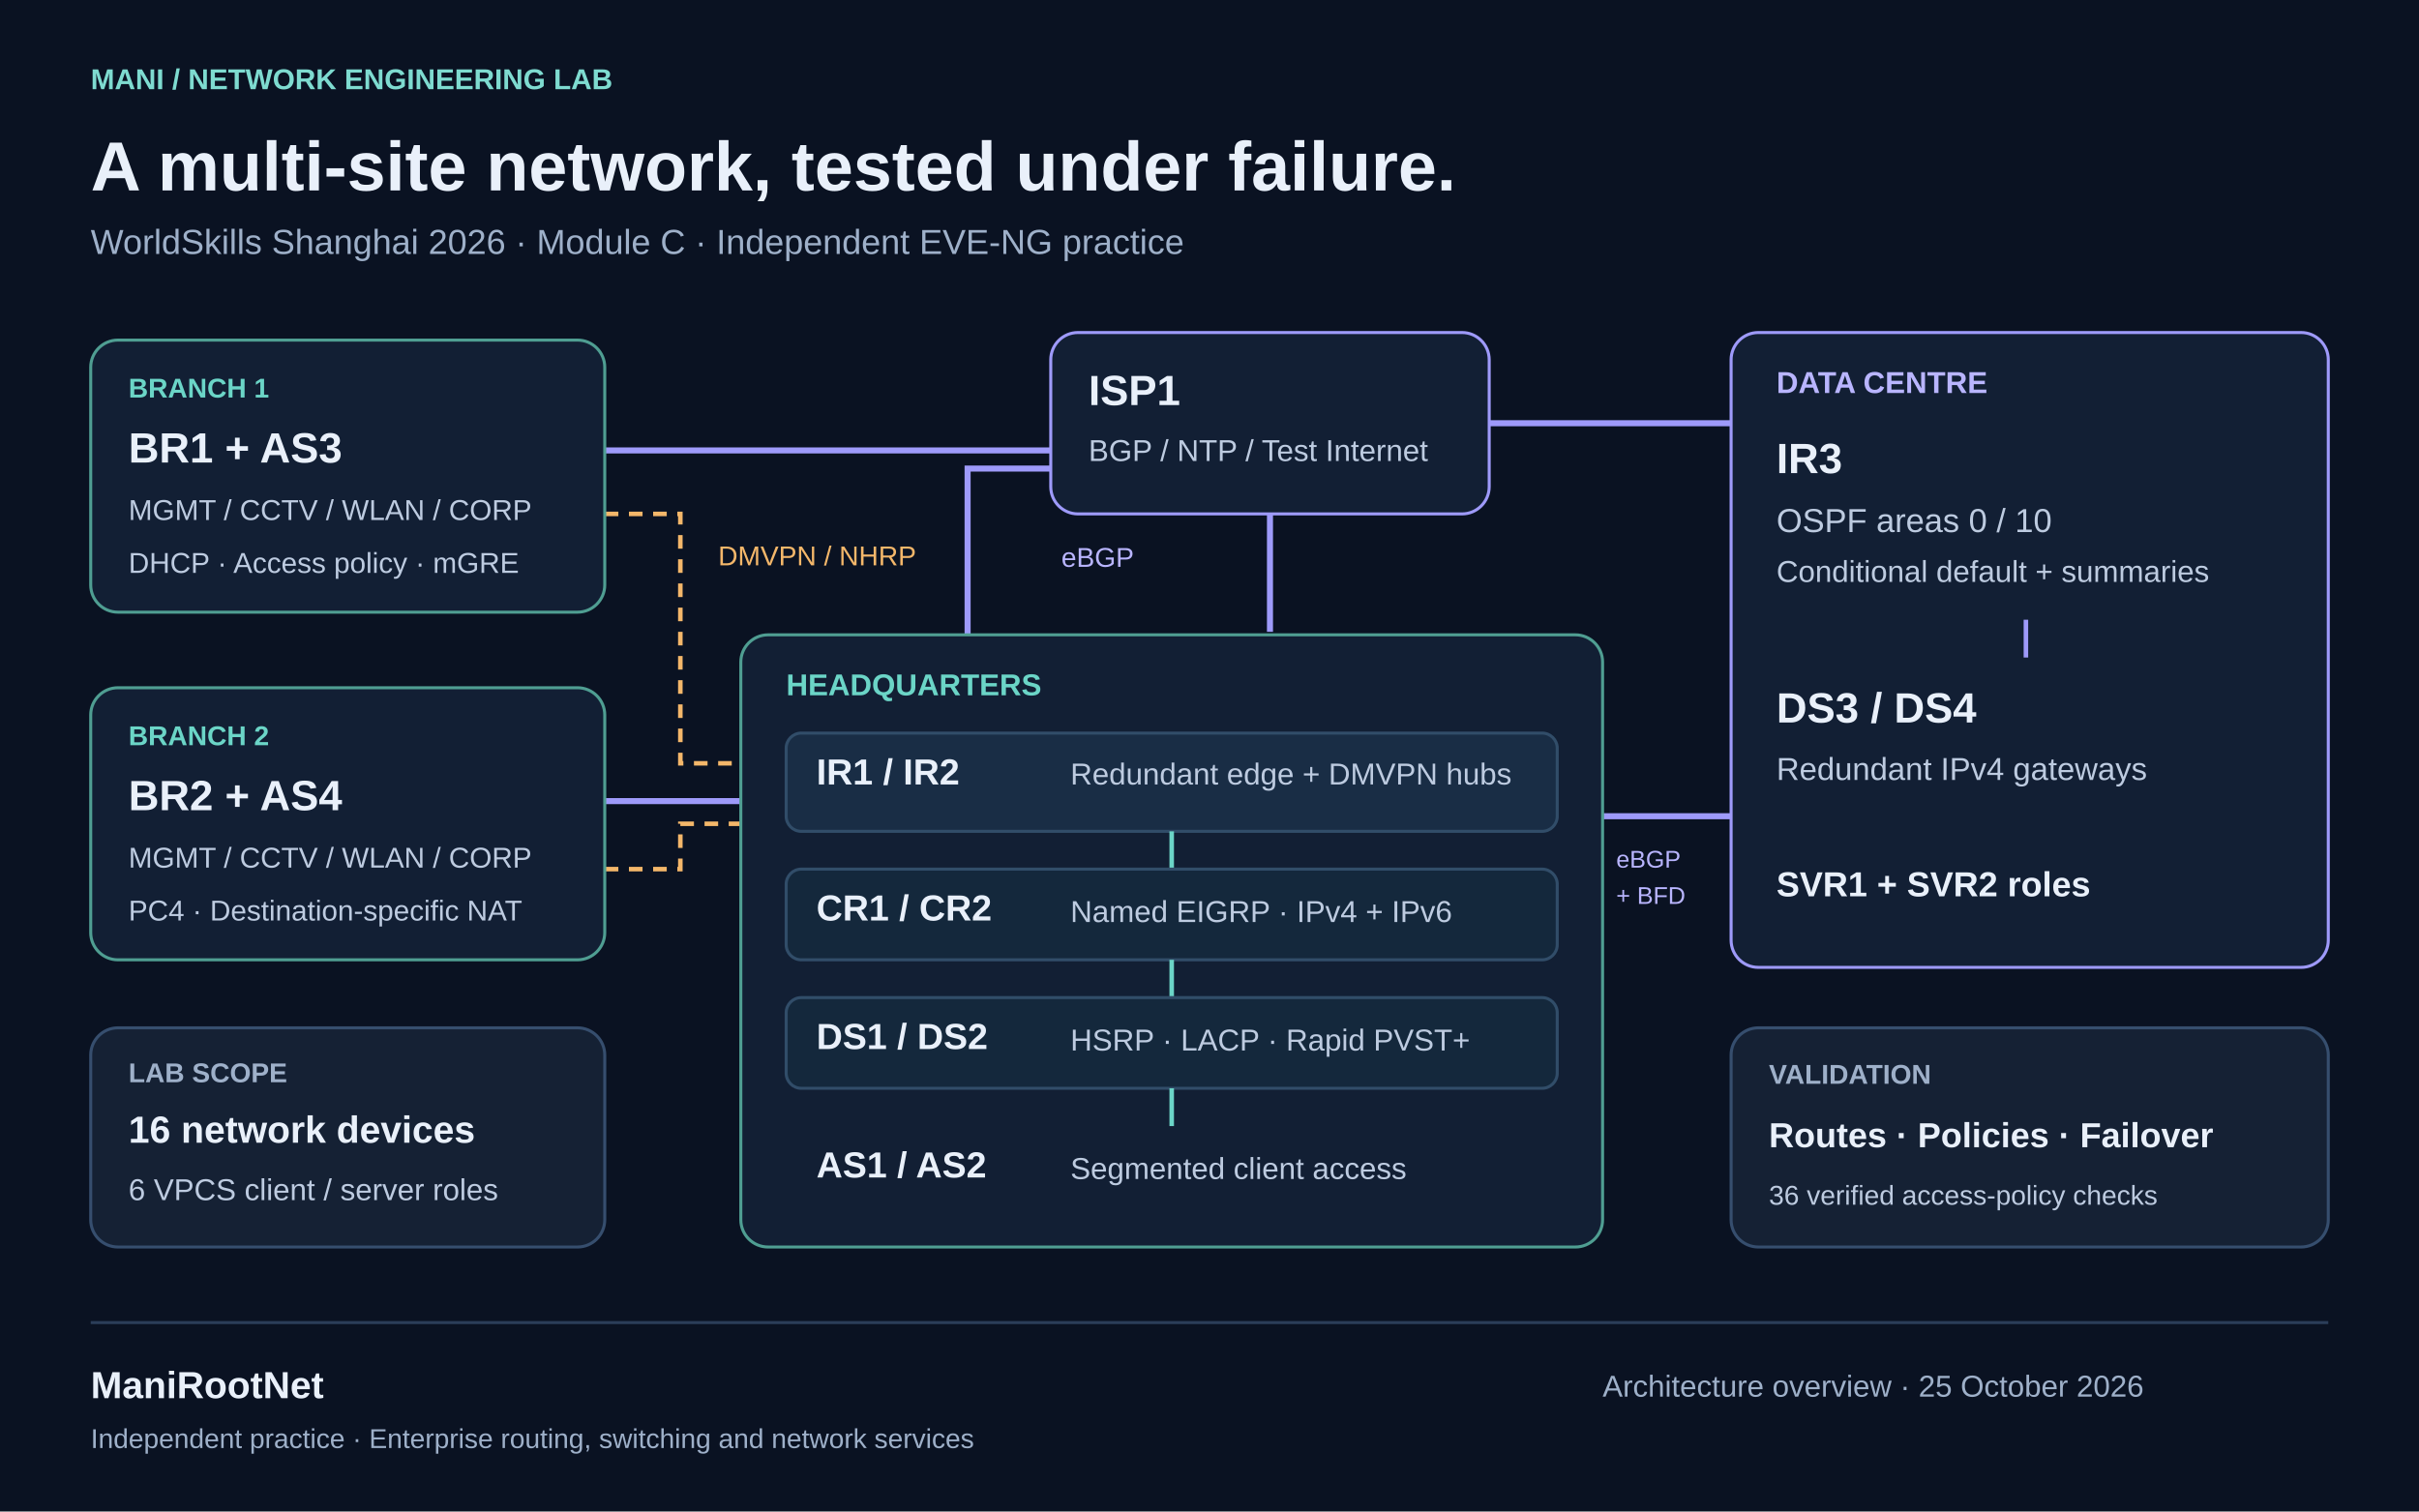
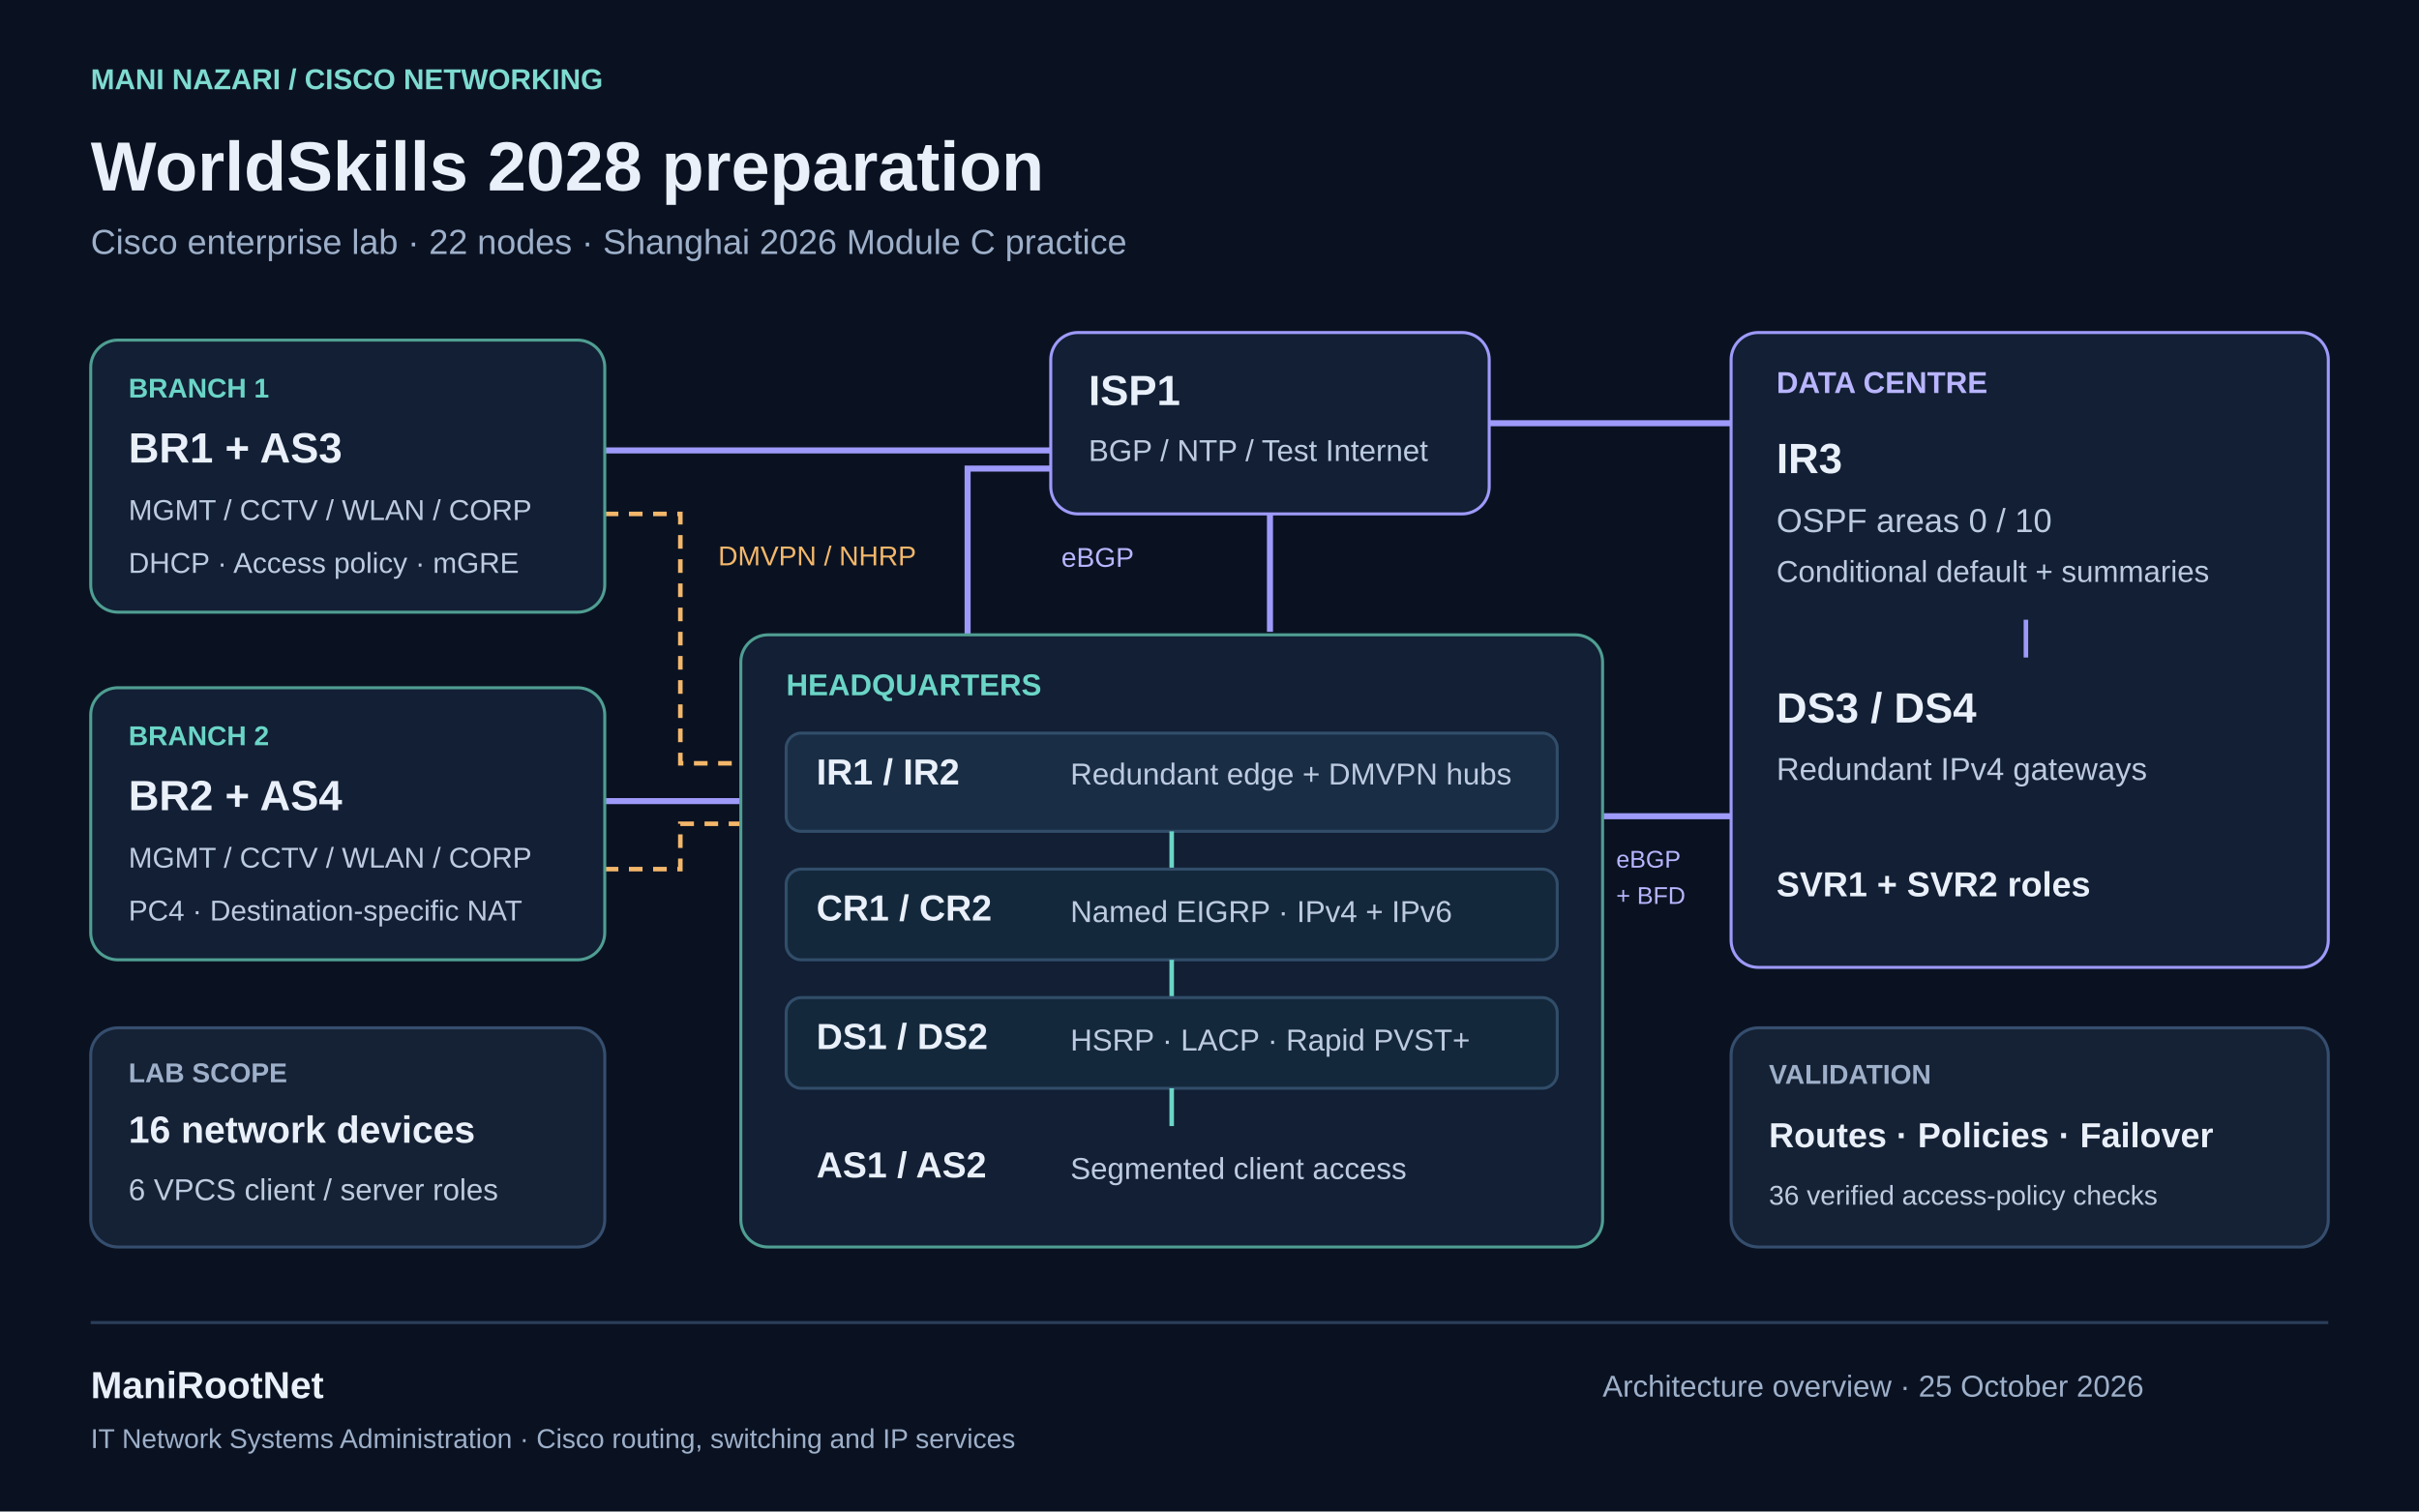
<svg xmlns="http://www.w3.org/2000/svg" width="1600" height="1000" viewBox="0 0 1600 1000">
  <rect width="1600" height="1000" fill="#0a1222" />
-   <text x="60" y="59" font-family="Segoe UI,Arial,sans-serif" font-size="19" font-weight="700" fill="#7edbd0">MANI / NETWORK ENGINEERING LAB</text>
-   <text x="60" y="126" font-family="Segoe UI,Arial,sans-serif" font-size="46" font-weight="700" fill="#e9f0fa">A multi-site network, tested under failure.</text>
-   <text x="60" y="168" font-family="Segoe UI,Arial,sans-serif" font-size="23" font-weight="400" fill="#9eb0c9">WorldSkills Shanghai 2026 · Module C · Independent EVE-NG practice</text>
+   <text x="60" y="59" font-family="Segoe UI,Arial,sans-serif" font-size="19" font-weight="700" fill="#7edbd0">MANI NAZARI / CISCO NETWORKING</text>
+   <text x="60" y="126" font-family="Segoe UI,Arial,sans-serif" font-size="46" font-weight="700" fill="#e9f0fa">WorldSkills 2028 preparation</text>
+   <text x="60" y="168" font-family="Segoe UI,Arial,sans-serif" font-size="23" font-weight="400" fill="#9eb0c9">Cisco enterprise lab · 22 nodes · Shanghai 2026 Module C practice</text>
  <polyline points="400,298 695,298" fill="none" stroke="#9e9afa" stroke-width="4" />
  <polyline points="400,530 640,530 640,310 695,310" fill="none" stroke="#9e9afa" stroke-width="4" />
  <polyline points="840,340 840,418" fill="none" stroke="#9e9afa" stroke-width="4" />
  <polyline points="985,280 1145,280" fill="none" stroke="#9e9afa" stroke-width="4" />
  <polyline points="400,340 450,340 450,505 490,505" fill="none" stroke="#f4b76a" stroke-width="3" stroke-dasharray="9 7" />
  <polyline points="400,575 450,575 450,545 490,545" fill="none" stroke="#f4b76a" stroke-width="3" stroke-dasharray="9 7" />
  <polyline points="1060,540 1145,540" fill="none" stroke="#9e9afa" stroke-width="4" />
  <rect x="60" y="225" width="340" height="180" rx="18" fill="#121f34" stroke="#4f9e92" stroke-width="2" />
  <text x="85" y="263" font-family="Segoe UI,Arial,sans-serif" font-size="18" font-weight="700" fill="#6bd5c7">BRANCH 1</text>
  <text x="85" y="306" font-family="Segoe UI,Arial,sans-serif" font-size="28" font-weight="700" fill="#e9f0fa">BR1 + AS3</text>
  <text x="85" y="344" font-family="Segoe UI,Arial,sans-serif" font-size="19" font-weight="400" fill="#bdcbe0">MGMT / CCTV / WLAN / CORP</text>
  <text x="85" y="379" font-family="Segoe UI,Arial,sans-serif" font-size="19" font-weight="400" fill="#bdcbe0">DHCP · Access policy · mGRE</text>
  <rect x="60" y="455" width="340" height="180" rx="18" fill="#121f34" stroke="#4f9e92" stroke-width="2" />
  <text x="85" y="493" font-family="Segoe UI,Arial,sans-serif" font-size="18" font-weight="700" fill="#6bd5c7">BRANCH 2</text>
  <text x="85" y="536" font-family="Segoe UI,Arial,sans-serif" font-size="28" font-weight="700" fill="#e9f0fa">BR2 + AS4</text>
  <text x="85" y="574" font-family="Segoe UI,Arial,sans-serif" font-size="19" font-weight="400" fill="#bdcbe0">MGMT / CCTV / WLAN / CORP</text>
  <text x="85" y="609" font-family="Segoe UI,Arial,sans-serif" font-size="19" font-weight="400" fill="#bdcbe0">PC4 · Destination-specific NAT</text>
  <rect x="695" y="220" width="290" height="120" rx="18" fill="#121f34" stroke="#9e9afa" stroke-width="2" />
  <text x="720" y="268" font-family="Segoe UI,Arial,sans-serif" font-size="28" font-weight="700" fill="#e9f0fa">ISP1</text>
  <text x="720" y="305" font-family="Segoe UI,Arial,sans-serif" font-size="20" font-weight="400" fill="#bdcbe0">BGP / NTP / Test Internet</text>
  <text x="702" y="375" font-family="Segoe UI,Arial,sans-serif" font-size="18" font-weight="400" fill="#b9b5ff">eBGP</text>
  <text x="475" y="374" font-family="Segoe UI,Arial,sans-serif" font-size="18" font-weight="400" fill="#f4b76a">DMVPN / NHRP</text>
  <rect x="490" y="420" width="570" height="405" rx="18" fill="#121f34" stroke="#4f9e92" stroke-width="2" />
  <text x="520" y="460" font-family="Segoe UI,Arial,sans-serif" font-size="20" font-weight="700" fill="#6bd5c7">HEADQUARTERS</text>
  <rect x="520" y="485" width="510" height="65" rx="10" fill="#192d45" stroke="#314d69" stroke-width="2" />
  <text x="540" y="519" font-family="Segoe UI,Arial,sans-serif" font-size="24" font-weight="700" fill="#e9f0fa">IR1 / IR2</text>
  <text x="708" y="519" font-family="Segoe UI,Arial,sans-serif" font-size="20" font-weight="400" fill="#bdcbe0">Redundant edge + DMVPN hubs</text>
  <polyline points="775,550 775,575" fill="none" stroke="#6bd5c7" stroke-width="3" />
  <rect x="520" y="575" width="510" height="60" rx="10" fill="#14283c" stroke="#314d69" stroke-width="2" />
  <text x="540" y="609" font-family="Segoe UI,Arial,sans-serif" font-size="24" font-weight="700" fill="#e9f0fa">CR1 / CR2</text>
  <text x="708" y="610" font-family="Segoe UI,Arial,sans-serif" font-size="20" font-weight="400" fill="#bdcbe0">Named EIGRP · IPv4 + IPv6</text>
  <polyline points="775,635 775,660" fill="none" stroke="#6bd5c7" stroke-width="3" />
  <rect x="520" y="660" width="510" height="60" rx="10" fill="#14283c" stroke="#314d69" stroke-width="2" />
  <text x="540" y="694" font-family="Segoe UI,Arial,sans-serif" font-size="24" font-weight="700" fill="#e9f0fa">DS1 / DS2</text>
  <text x="708" y="695" font-family="Segoe UI,Arial,sans-serif" font-size="20" font-weight="400" fill="#bdcbe0">HSRP · LACP · Rapid PVST+</text>
  <polyline points="775,720 775,745" fill="none" stroke="#6bd5c7" stroke-width="3" />
  <text x="540" y="779" font-family="Segoe UI,Arial,sans-serif" font-size="24" font-weight="700" fill="#e9f0fa">AS1 / AS2</text>
  <text x="708" y="780" font-family="Segoe UI,Arial,sans-serif" font-size="20" font-weight="400" fill="#bdcbe0">Segmented client access</text>
  <rect x="1145" y="220" width="395" height="420" rx="18" fill="#121f34" stroke="#9e9afa" stroke-width="2" />
  <text x="1175" y="260" font-family="Segoe UI,Arial,sans-serif" font-size="20" font-weight="700" fill="#b9b5ff">DATA CENTRE</text>
  <text x="1175" y="313" font-family="Segoe UI,Arial,sans-serif" font-size="28" font-weight="700" fill="#e9f0fa">IR3</text>
  <text x="1175" y="352" font-family="Segoe UI,Arial,sans-serif" font-size="22" font-weight="400" fill="#bdcbe0">OSPF areas 0 / 10</text>
  <text x="1175" y="385" font-family="Segoe UI,Arial,sans-serif" font-size="20" font-weight="400" fill="#bdcbe0">Conditional default + summaries</text>
  <polyline points="1340,410 1340,435" fill="none" stroke="#9e9afa" stroke-width="3" />
  <text x="1175" y="478" font-family="Segoe UI,Arial,sans-serif" font-size="28" font-weight="700" fill="#e9f0fa">DS3 / DS4</text>
  <text x="1175" y="516" font-family="Segoe UI,Arial,sans-serif" font-size="21" font-weight="400" fill="#bdcbe0">Redundant IPv4 gateways</text>
  <text x="1175" y="593" font-family="Segoe UI,Arial,sans-serif" font-size="23" font-weight="700" fill="#e9f0fa">SVR1 + SVR2 roles</text>
  <text x="1069" y="574" font-family="Segoe UI,Arial,sans-serif" font-size="16" font-weight="400" fill="#b9b5ff">eBGP</text>
  <text x="1069" y="598" font-family="Segoe UI,Arial,sans-serif" font-size="16" font-weight="400" fill="#b9b5ff">+ BFD</text>
  <rect x="60" y="680" width="340" height="145" rx="18" fill="#152134" stroke="#364e6e" stroke-width="2" />
  <text x="85" y="716" font-family="Segoe UI,Arial,sans-serif" font-size="18" font-weight="700" fill="#9eb0c9">LAB SCOPE</text>
  <text x="85" y="756" font-family="Segoe UI,Arial,sans-serif" font-size="25" font-weight="700" fill="#e9f0fa">16 network devices</text>
  <text x="85" y="794" font-family="Segoe UI,Arial,sans-serif" font-size="20" font-weight="400" fill="#bdcbe0">6 VPCS client / server roles</text>
  <rect x="1145" y="680" width="395" height="145" rx="18" fill="#152134" stroke="#364e6e" stroke-width="2" />
  <text x="1170" y="717" font-family="Segoe UI,Arial,sans-serif" font-size="18" font-weight="700" fill="#9eb0c9">VALIDATION</text>
  <text x="1170" y="759" font-family="Segoe UI,Arial,sans-serif" font-size="23" font-weight="700" fill="#e9f0fa">Routes · Policies · Failover</text>
  <text x="1170" y="797" font-family="Segoe UI,Arial,sans-serif" font-size="18" font-weight="400" fill="#bdcbe0">36 verified access-policy checks</text>
  <polyline points="60,875 1540,875" fill="none" stroke="#2b3e59" stroke-width="2" />
  <text x="60" y="925" font-family="Segoe UI,Arial,sans-serif" font-size="25" font-weight="700" fill="#e9f0fa">ManiRootNet</text>
-   <text x="60" y="958" font-family="Segoe UI,Arial,sans-serif" font-size="18" font-weight="400" fill="#9eb0c9">Independent practice · Enterprise routing, switching and network services</text>
+   <text x="60" y="958" font-family="Segoe UI,Arial,sans-serif" font-size="18" font-weight="400" fill="#9eb0c9">IT Network Systems Administration · Cisco routing, switching and IP services</text>
  <text x="1060" y="924" font-family="Segoe UI,Arial,sans-serif" font-size="20" font-weight="400" fill="#9eb0c9">Architecture overview · 25 October 2026</text>
</svg>
